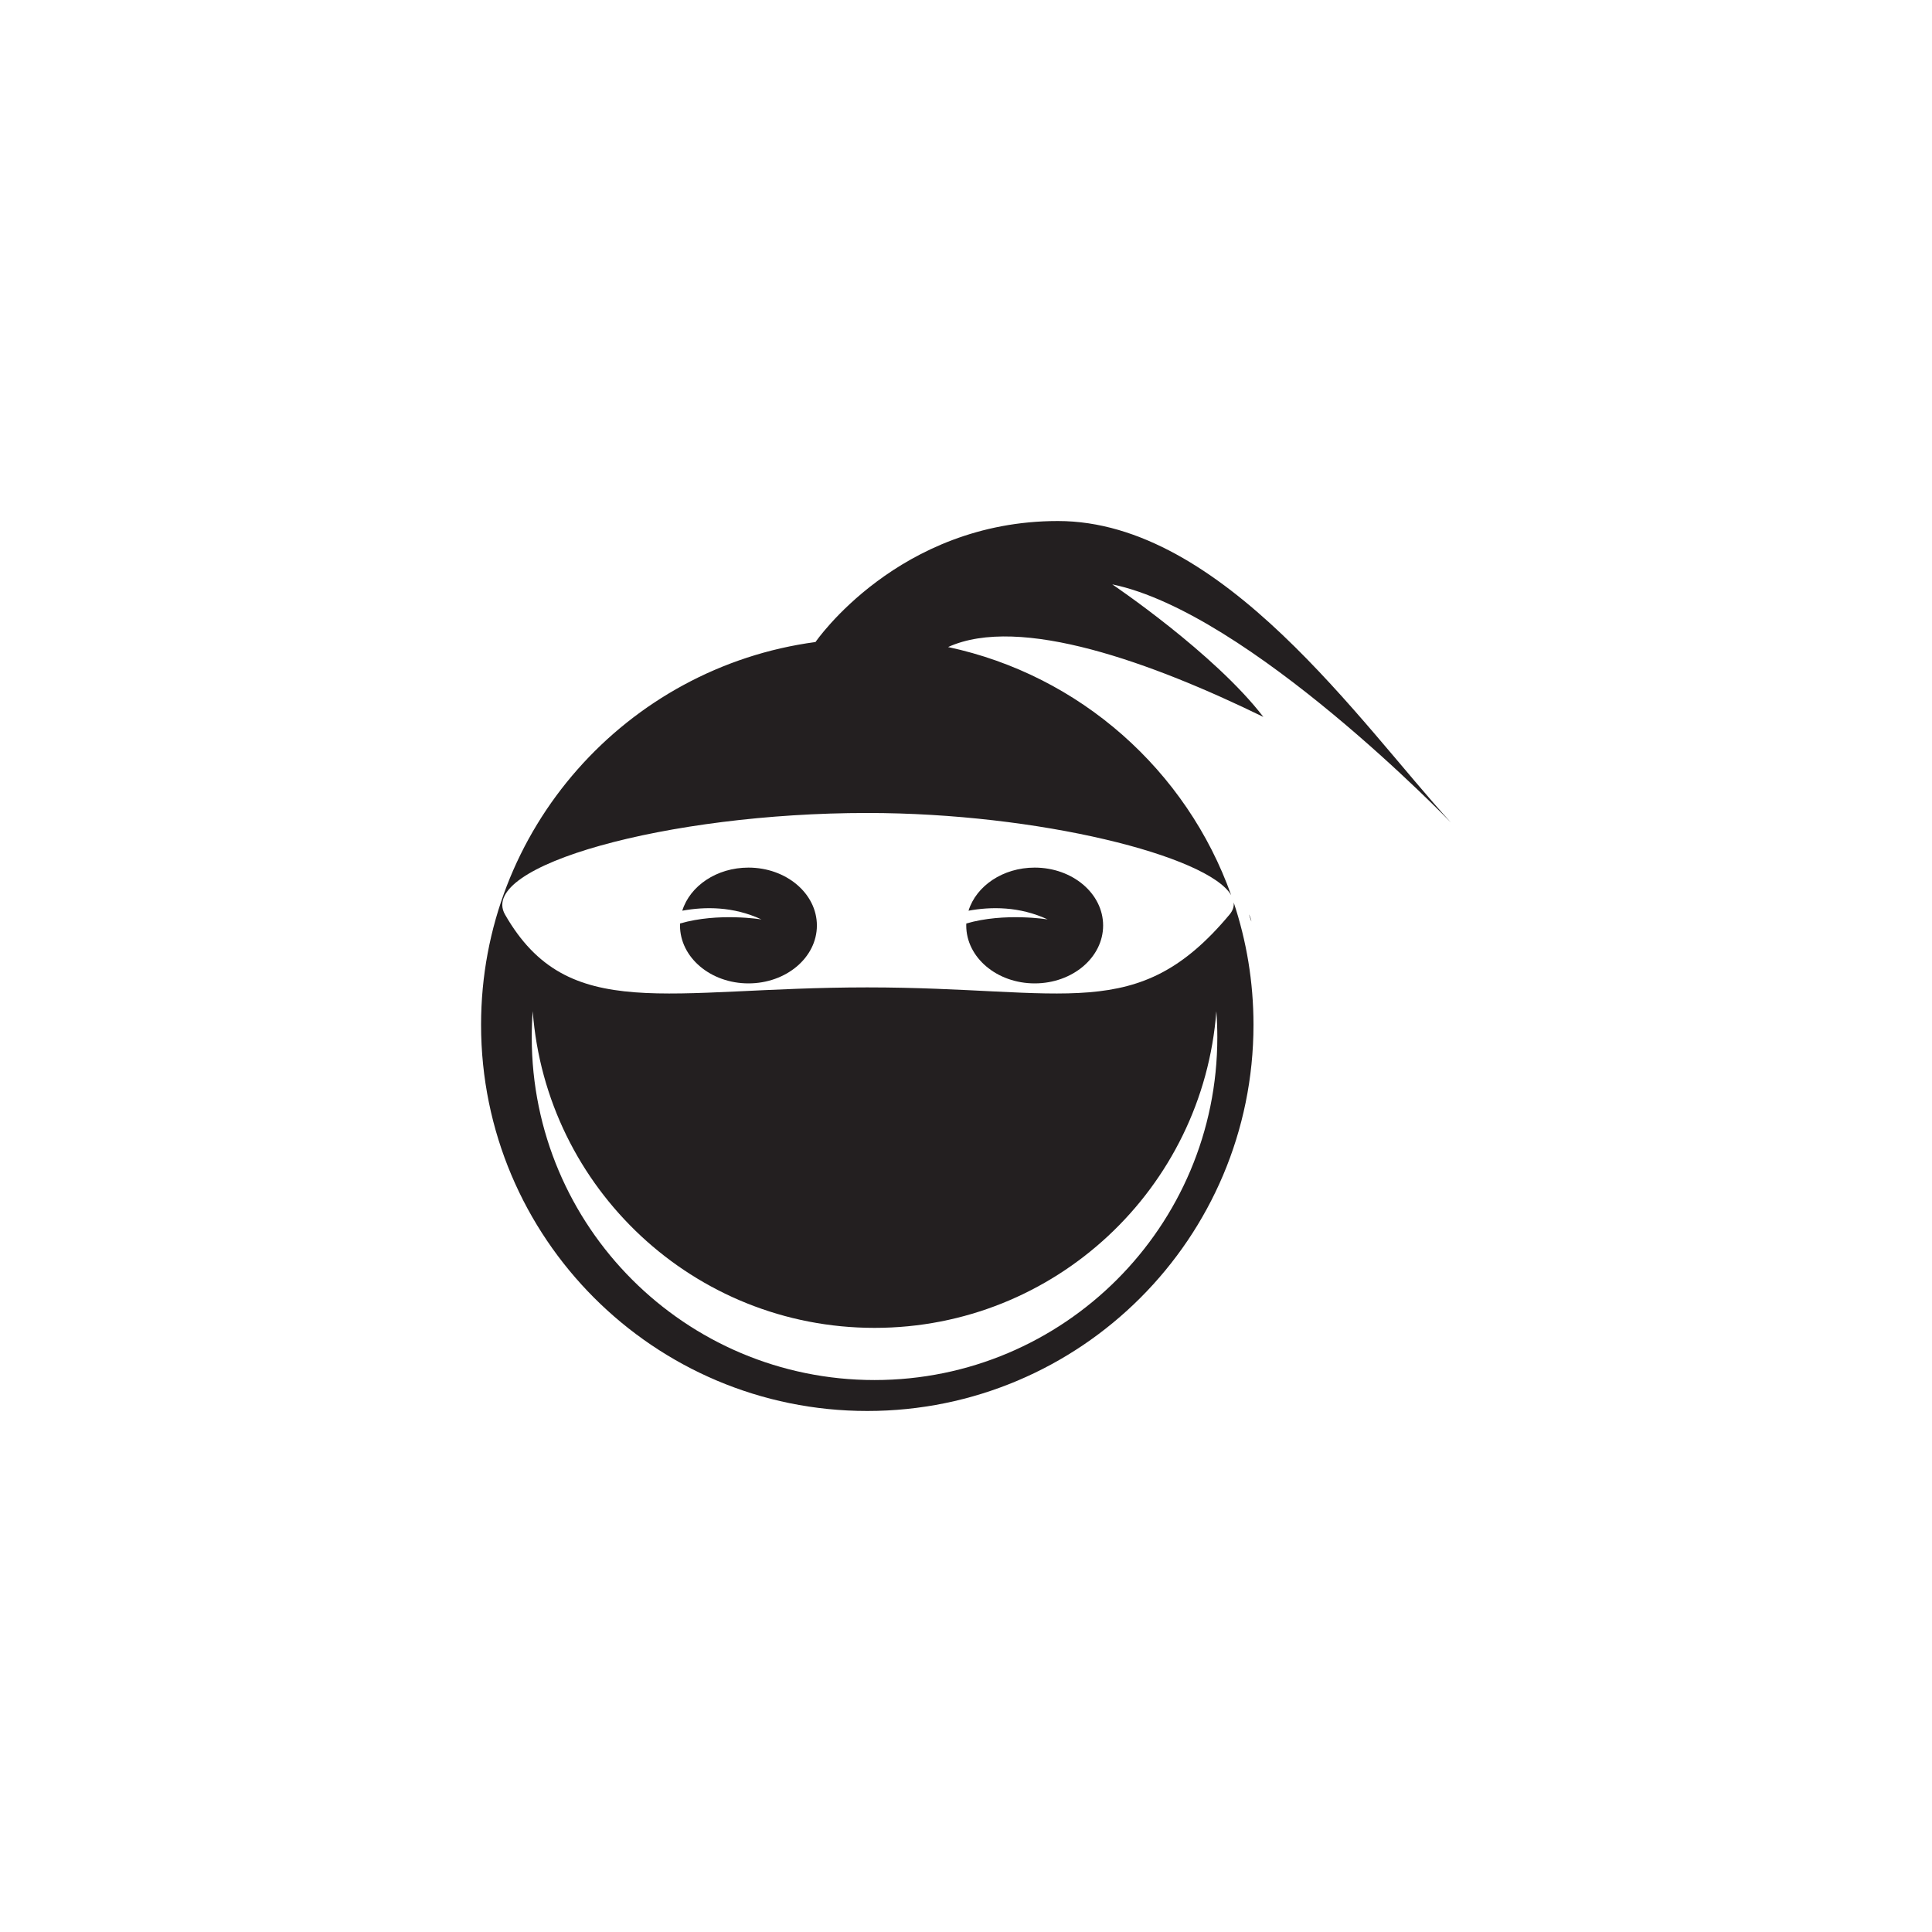
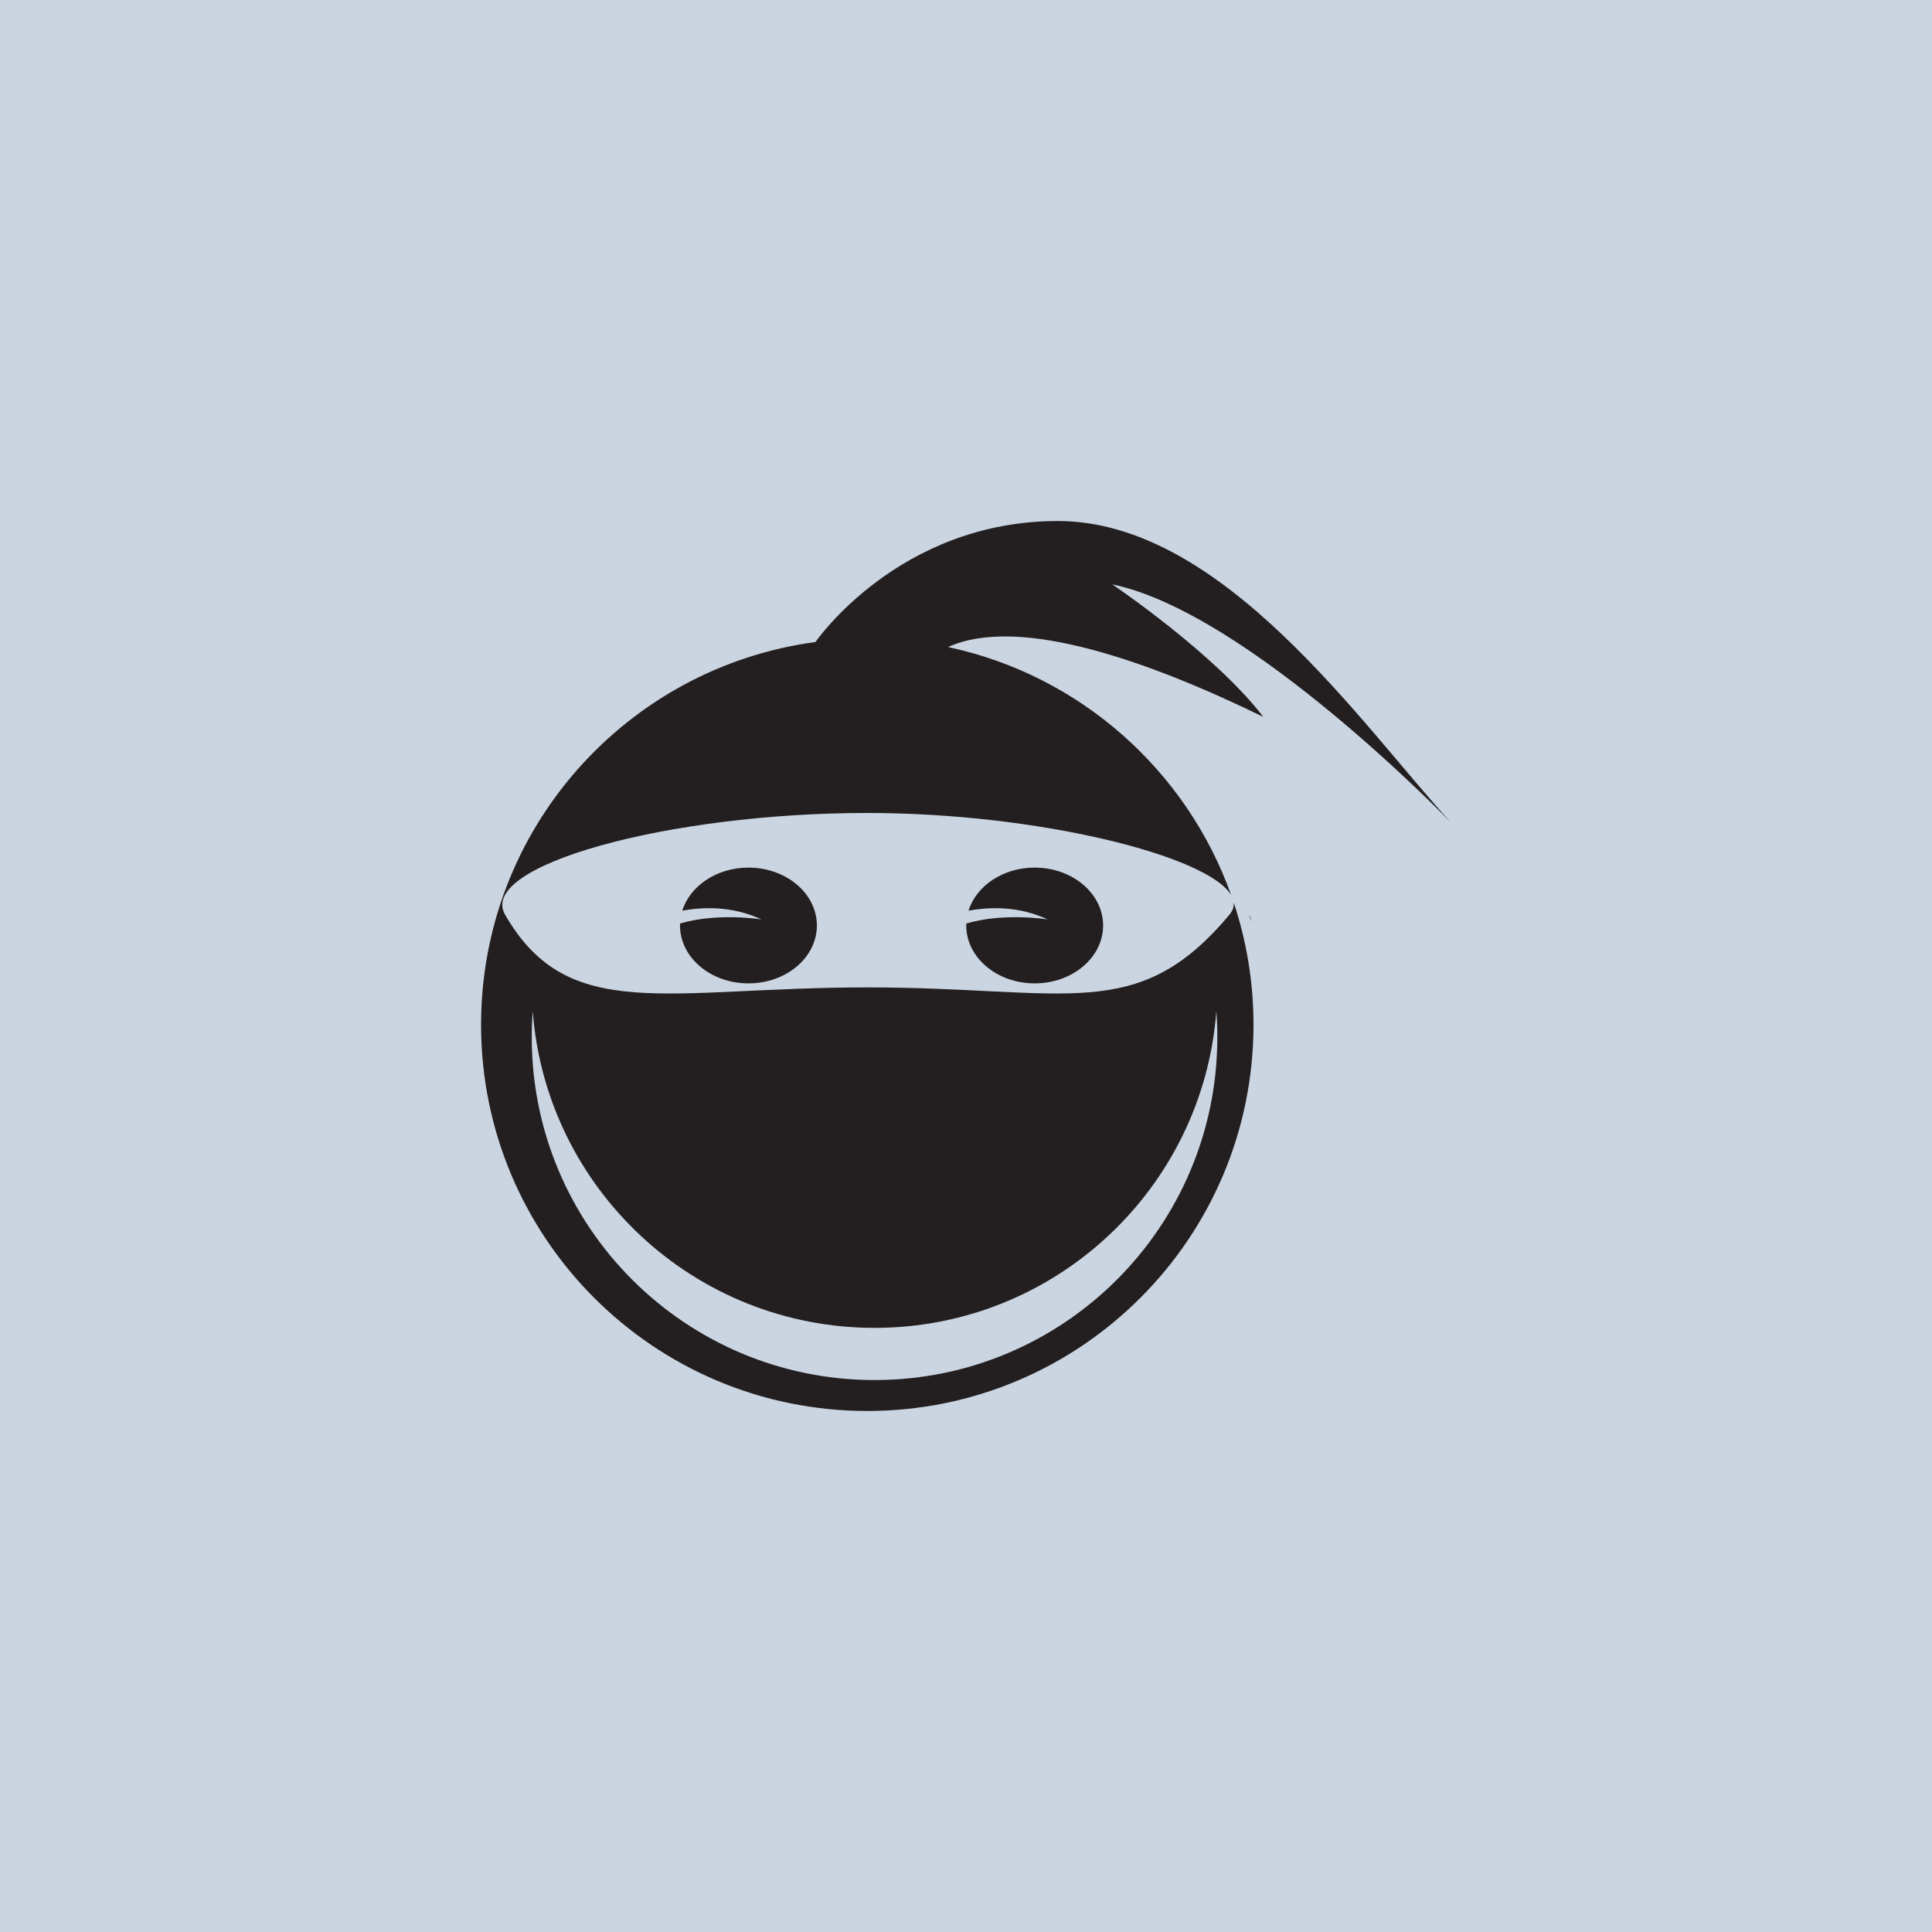
<svg xmlns="http://www.w3.org/2000/svg" version="1.1" id="svg2" width="2666.667" height="2666.667" viewBox="0 0 2666.667 2666.667">
-   <rect x="0" y="0" width="2666.667" height="2666.667" fill="#ffffff" />
+   <rect x="0" y="0" width="2666.667" height="2666.667" fill="#cbd5e1" />
  <defs id="defs6" />
  <g id="g8" transform="matrix(1.333333,0,0,-1.333333,0,2666.667)">
    <g id="g10" transform="scale(0.1)">
      <path d="m 12928.4,10534.7 c 8.8,-24.8 17.5,-49.6 25.8,-74.6 -2.6,24.7 -11.3,49.6 -25.8,74.6" style="fill:#231f20;fill-opacity:1;fill-rule:nonzero;stroke:none" id="path12" />
      <path d="m 9053.15,5713.8 c -1959.8,0 -3548.53,1588.8 -3548.53,3548.6 0,90.8 3.45,180.9 10.17,270 137.97,-1833.6 1669.41,-3278.5 3538.36,-3278.5 1868.95,0 3400.35,1444.9 3538.35,3278.5 6.7,-89.1 10.2,-179.2 10.2,-270 0,-1959.8 -1588.8,-3548.6 -3548.55,-3548.6 z m 3674.95,4818.7 c -953.2,-1140.9 -1679,-754 -3750.04,-754 -2071.09,0 -3096.08,-386.9 -3750.05,754 -288.83,503.9 1678.96,1051.6 3750.05,1051.6 1773.14,0 3531.74,-444.1 3767.34,-851.6 -460.2,1292.8 -1566.7,2278.9 -2930.9,2569.3 743.6,338.2 2115.2,-162.6 3263.8,-723.3 -507.8,661 -1564.3,1372.2 -1564.3,1372.2 1415.3,-292.3 3506,-2465.7 3506,-2465.7 -930.4,1016.7 -2361,3121.4 -4068.3,3121.4 -1652.74,0 -2509.65,-1252.6 -2509.65,-1252.6 C 6487.48,13091.9 4980,11417.9 4980,9391.6 c 0,-2208 1789.99,-3998 3998.06,-3998 2208.04,0 3998.04,1790 3998.04,3998 0,442.6 -72.1,868.4 -204.9,1266.3 4.6,-42.7 -9.1,-84.7 -43.1,-125.4" style="fill:#231f20;fill-opacity:1;fill-rule:nonzero;stroke:none" id="path14" />
      <path d="m 10711,11018.6 c -328.7,0 -605,-189.4 -685,-446.2 232.7,42.7 527.4,45.8 819.2,-90.2 0,0 -446.2,73.4 -842,-42.1 -0.3,-6.9 -0.7,-13.8 -0.7,-20.8 0,-331 317.2,-599.3 708.5,-599.3 391.3,0 708.5,268.3 708.5,599.3 0,331 -317.2,599.3 -708.5,599.3" style="fill:#231f20;fill-opacity:1;fill-rule:nonzero;stroke:none" id="path16" />
      <path d="m 7747.88,11018.6 c -328.7,0 -605.03,-189.4 -685.05,-446.2 232.75,42.7 527.38,45.8 819.27,-90.2 0,0 -446.27,73.4 -842.09,-42.1 -0.27,-6.9 -0.62,-13.8 -0.62,-20.8 0,-331 317.21,-599.3 708.49,-599.3 391.28,0 708.49,268.3 708.49,599.3 0,331 -317.21,599.3 -708.49,599.3" style="fill:#231f20;fill-opacity:1;fill-rule:nonzero;stroke:none" id="path18" />
    </g>
  </g>
</svg>
